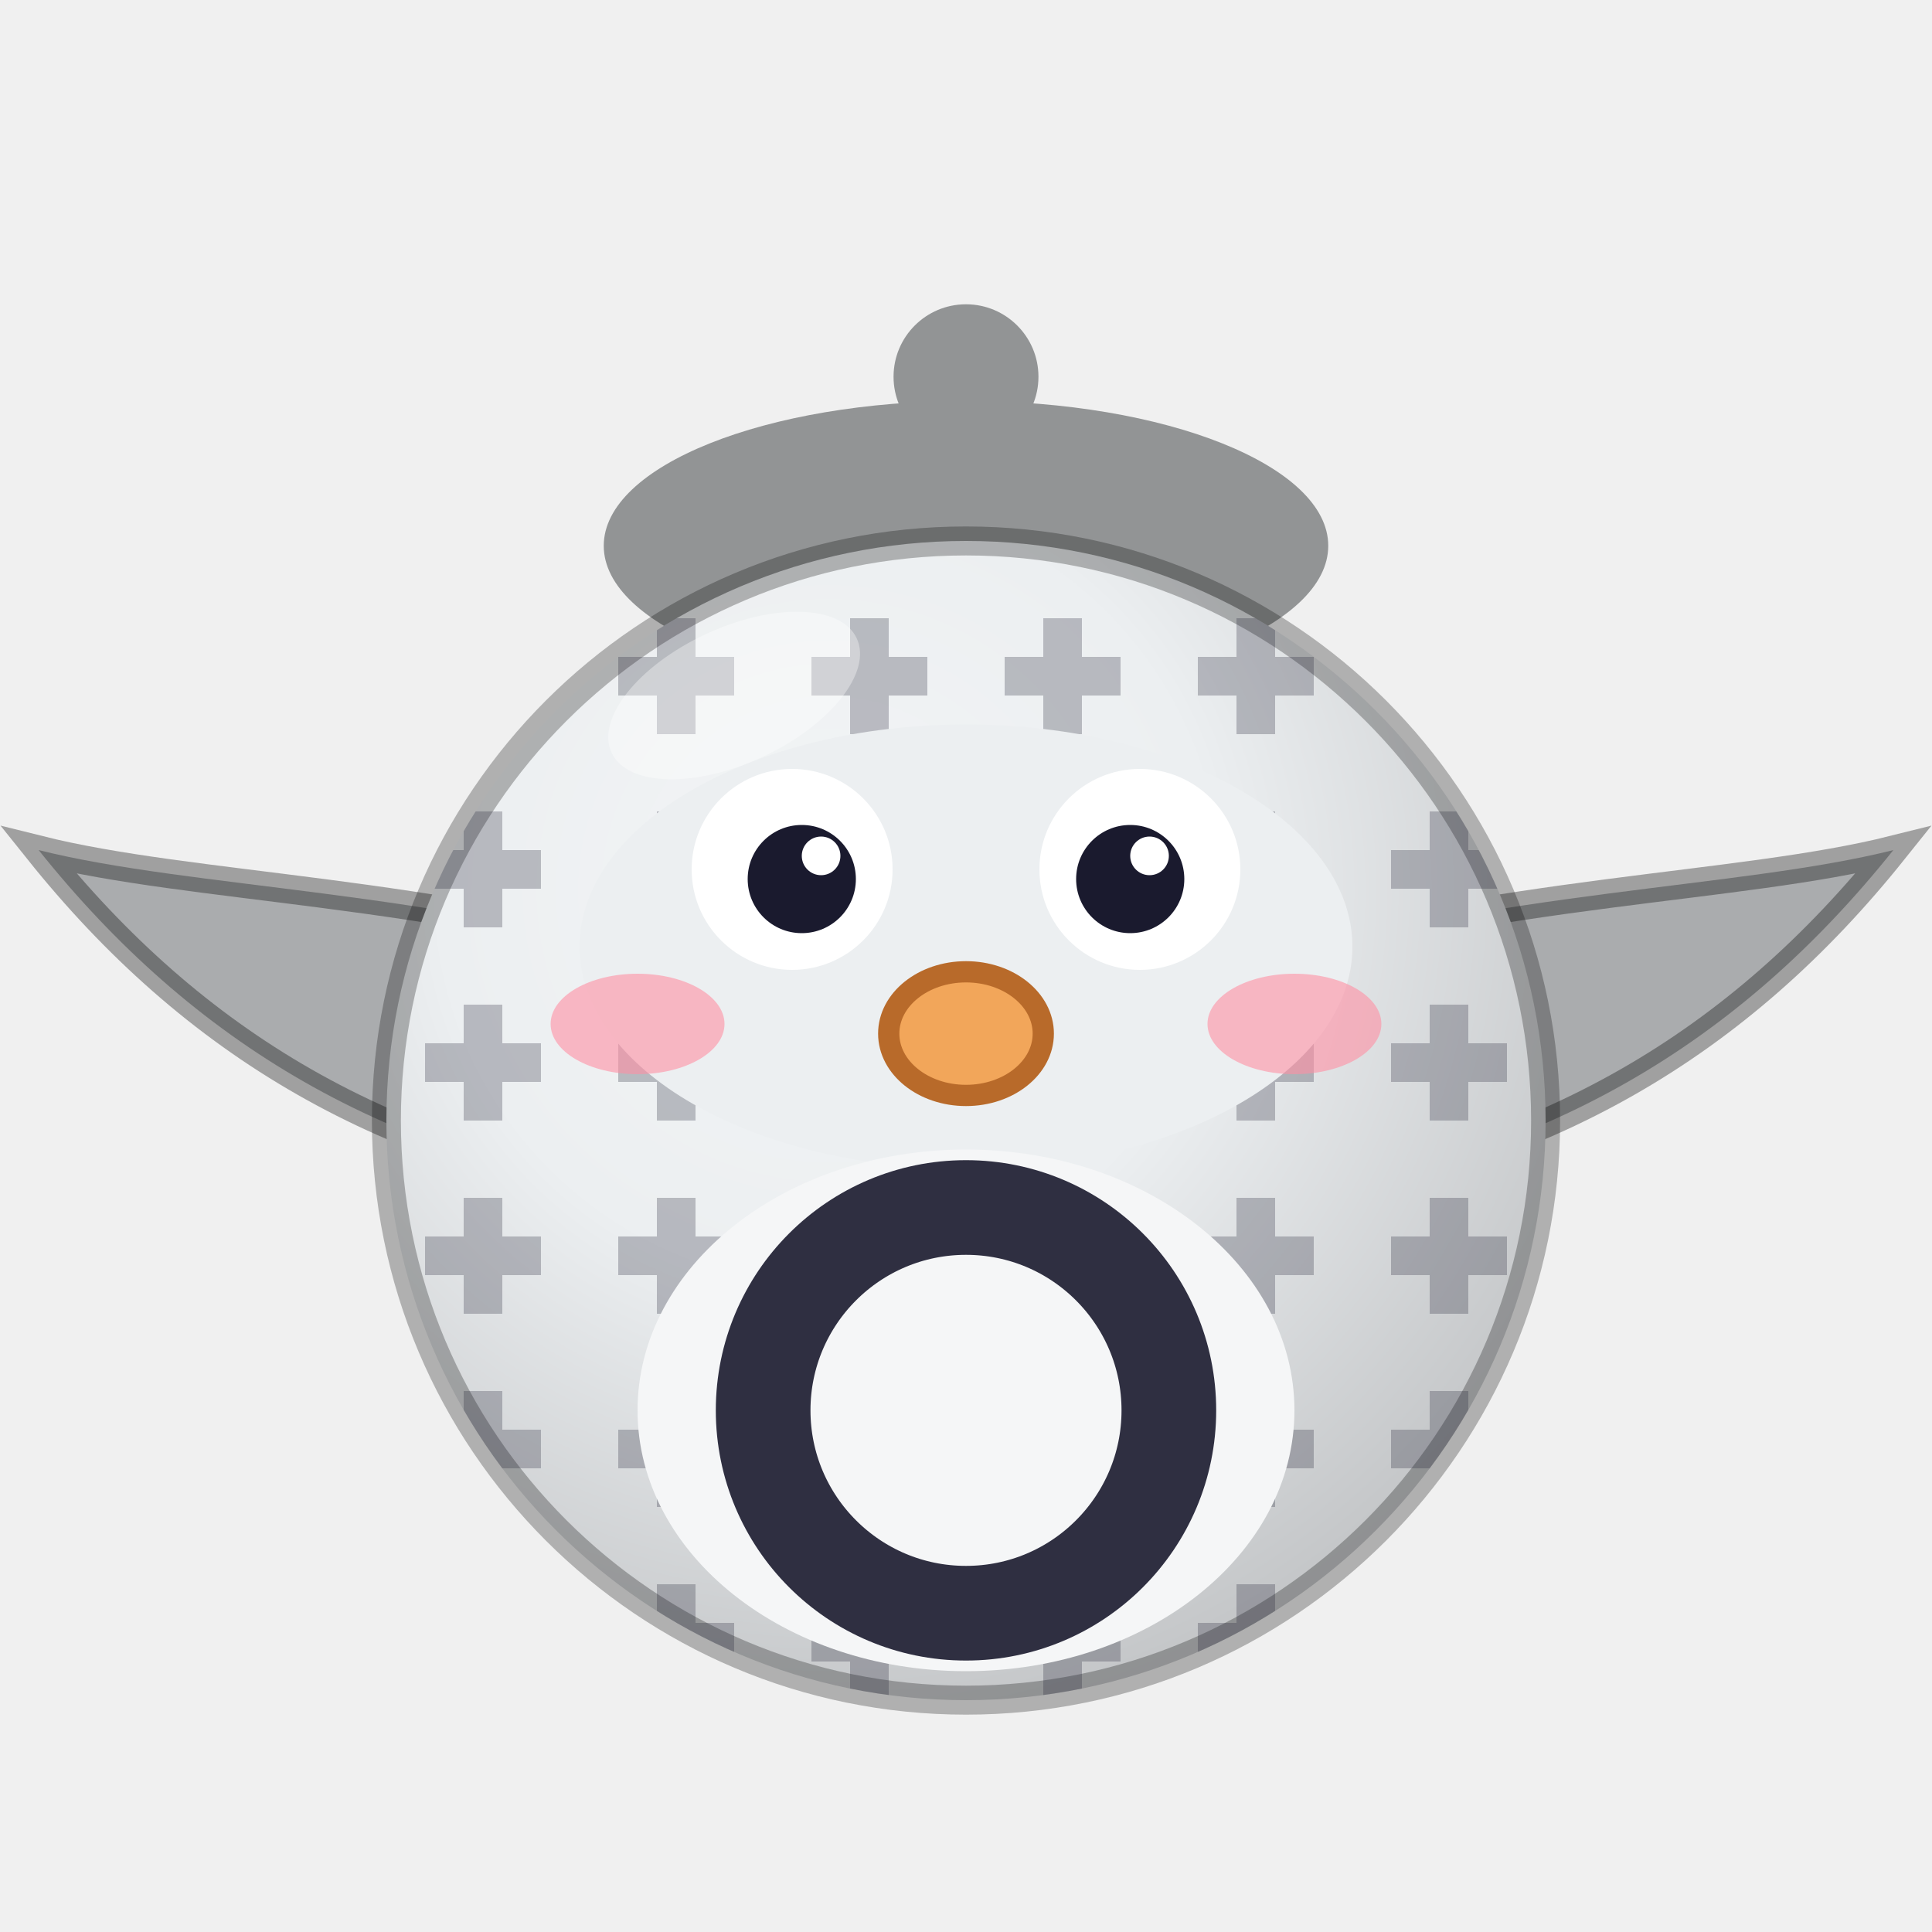
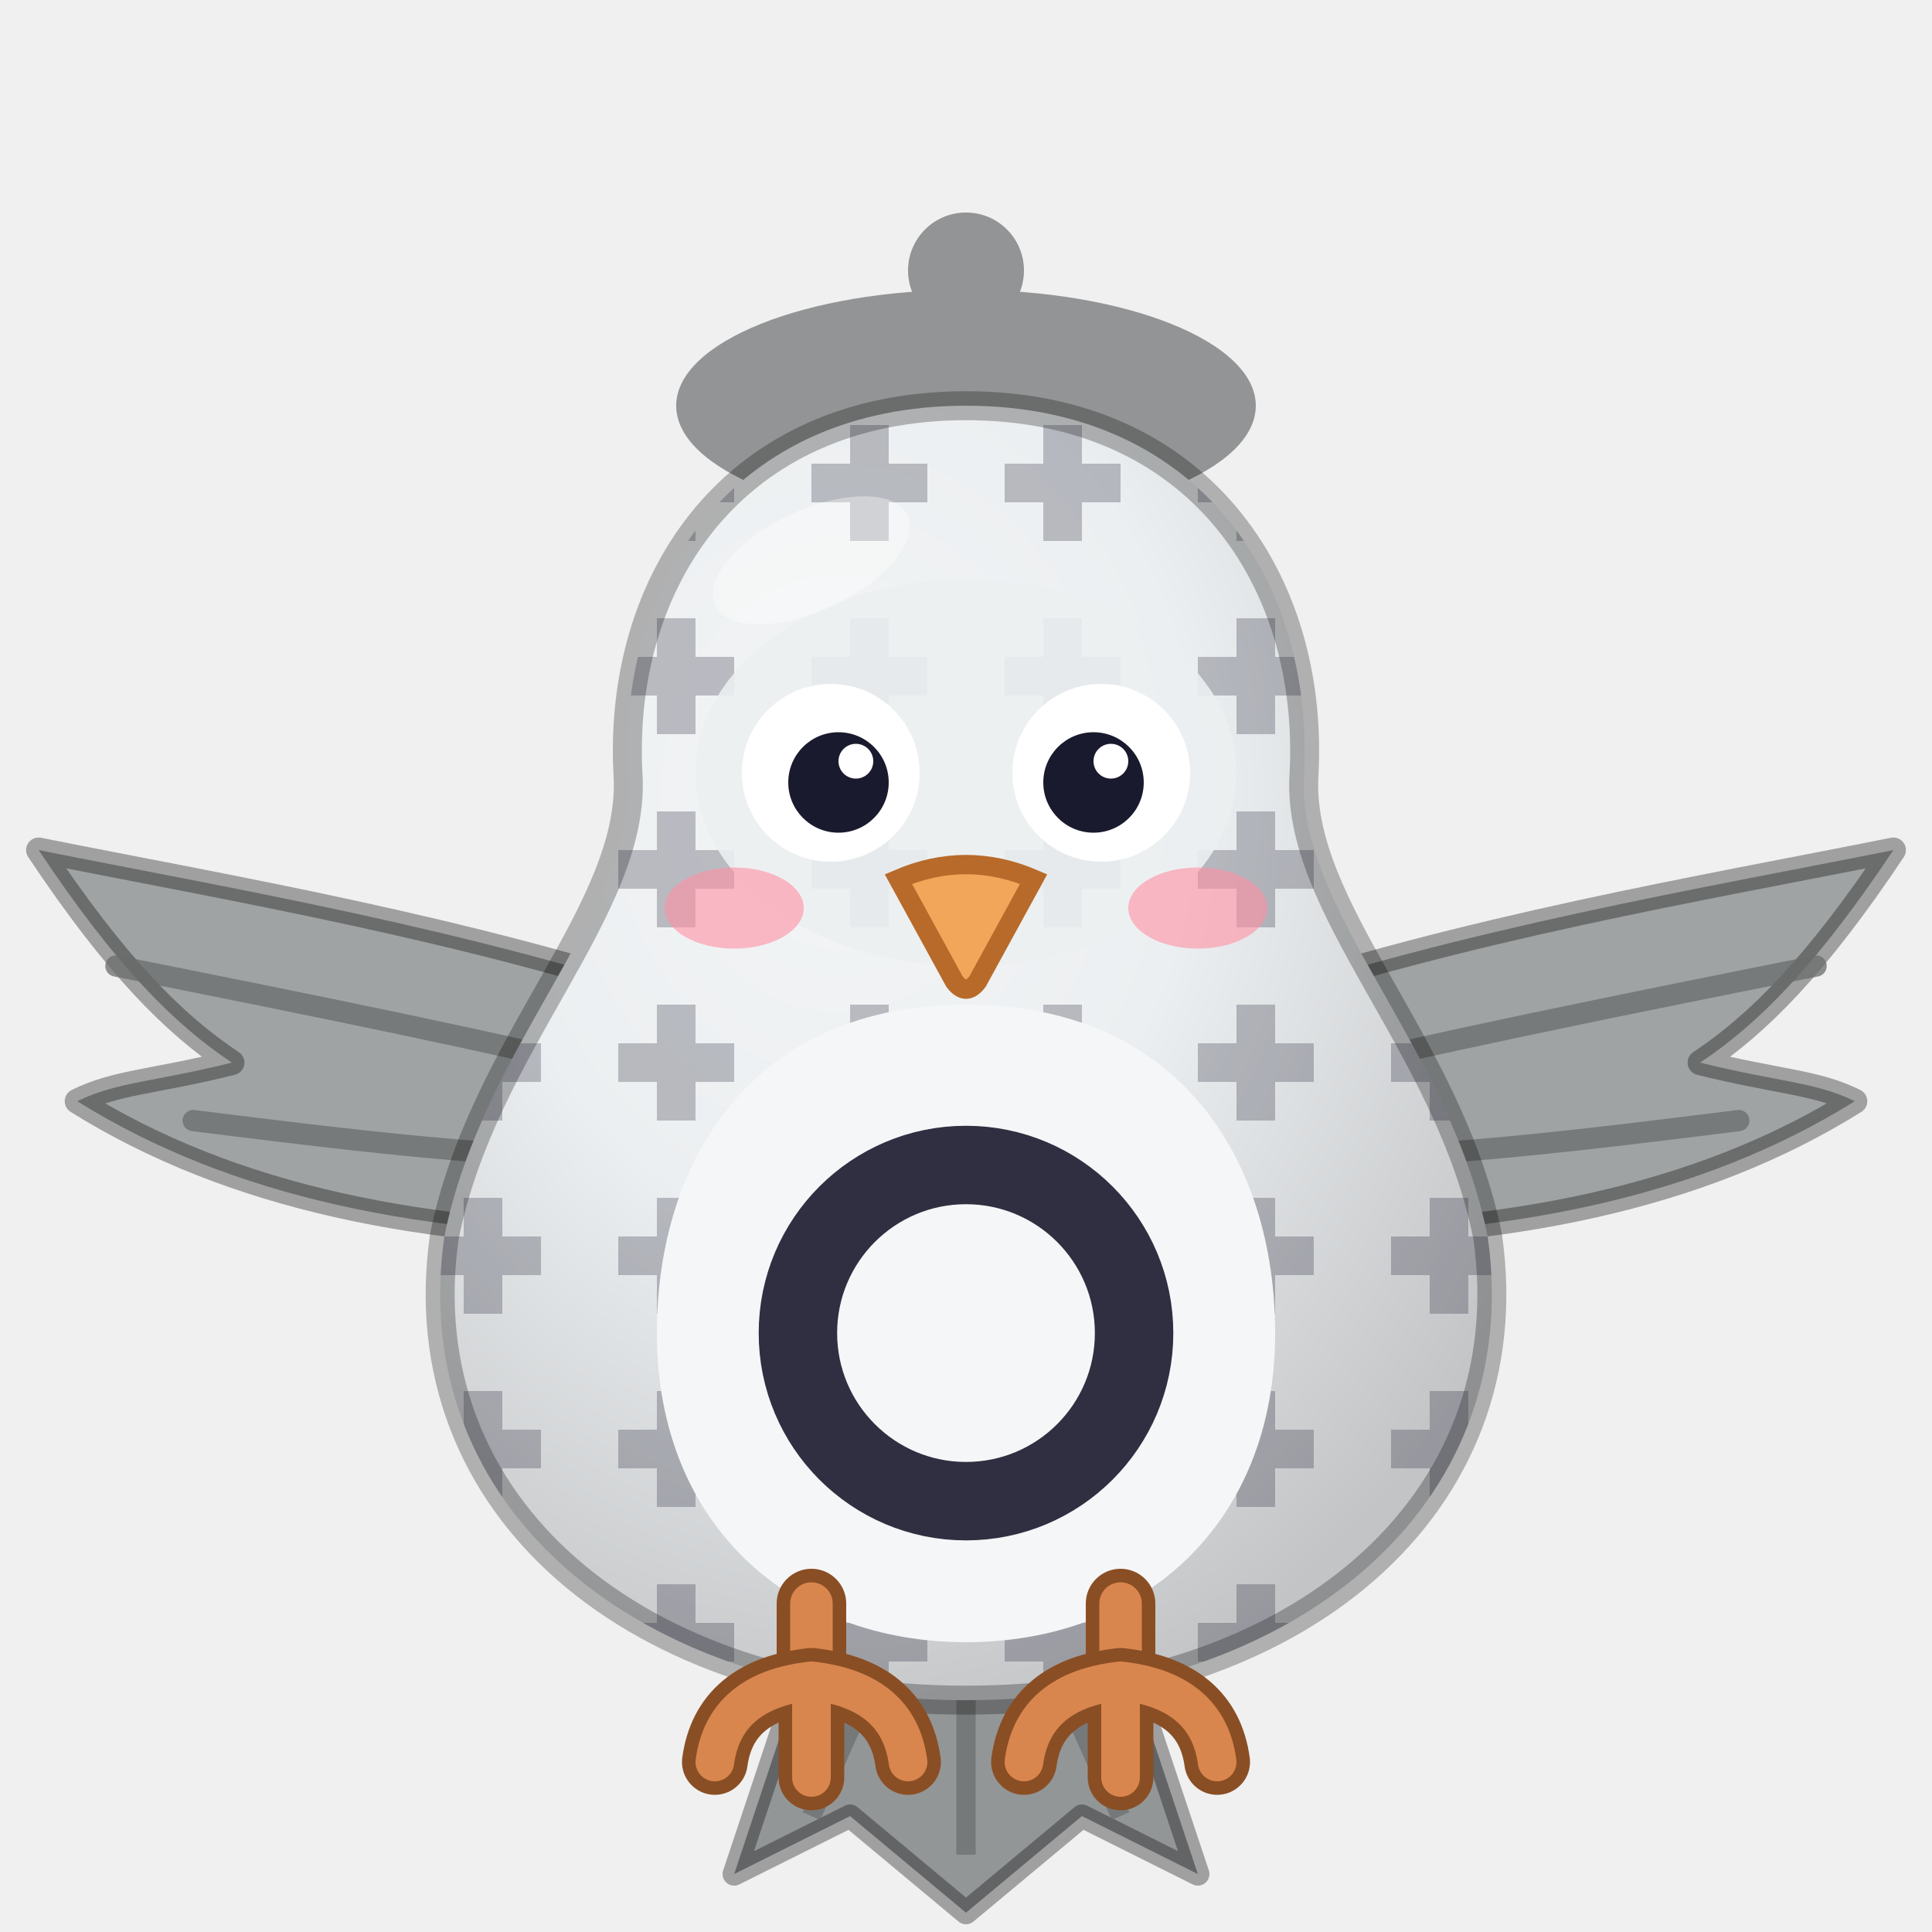
- <svg xmlns="http://www.w3.org/2000/svg" viewBox="0 0 100 100" data-color="white" data-expr="idle" data-frame="mid">
+ <svg xmlns="http://www.w3.org/2000/svg" viewBox="0 0 100 100" data-color="white" data-expr="idle" data-frame="mid" data-ver="4">
  <defs>
    <radialGradient id="bwhite" cx="38%" cy="30%" r="75%">
      <stop offset="0" stop-color="#F3F5F6" />
      <stop offset=".45" stop-color="#ECEFF1" />
      <stop offset="1" stop-color="#C2C4C6" />
    </radialGradient>
    <pattern id="ptwhite" width="10" height="10" patternUnits="userSpaceOnUse">
      <g opacity=".26">
        <path d="M5 2 V8 M2 5 H8" stroke="#1A1A2E" stroke-width="2" />
      </g>
    </pattern>
    <clipPath id="cbwhite">
-       <circle cx="50" cy="58" r="30" />
+       <path d="M50 21 C62 21 68 30 67.5 40 C67 47 75 54 77 64 C79 78 67 88 50 88 C33 88 21 78 23 64 C25 54 33 47 32.5 40 C32 30 38 21 50 21Z" />
    </clipPath>
  </defs>
-   <g fill="#AAACAE" stroke="#0005" stroke-width="1.5">
-     <path class="wing wing-l" d="M36 50 C22 46 10 46 2 44 C10 54 20 60 34 62z" />
-     <path class="wing wing-r" d="M64 50 C78 46 90 46 98 44 C90 54 80 60 66 62z" />
-   </g>
-   <g transform="translate(50 32) scale(1.25) translate(-50 -32)">
+   <path d="M43 82 L38 97 L44 94 L50 99 L56 94 L62 97 L57 82Z" fill="#939697" stroke="#0005" stroke-width="1.2" stroke-linejoin="round" />
+   <path d="M50 86 V96 M46 85 L42 94 M54 85 L58 94" fill="none" stroke="#6A6C6C" stroke-width="1" opacity=".7" />
+   <g class="crest" transform="translate(0 -8)">
    <ellipse cx="50" cy="29" rx="15" ry="6" fill="#929495" />
    <circle cx="50" cy="22" r="3" fill="#929495" />
  </g>
-   <circle cx="50" cy="58" r="30" fill="url(#bwhite)" stroke="#0004" stroke-width="1.5" />
-   <rect x="18" y="26" width="64" height="64" fill="url(#ptwhite)" clip-path="url(#cbwhite)" />
-   <ellipse cx="50" cy="49" rx="20" ry="11.5" fill="#ECEFF1" />
-   <ellipse cx="50" cy="73" rx="17" ry="13.5" fill="#F5F6F7" />
-   <g transform="translate(50 73) scale(.7) translate(-50 -50)">
+   <g class="wing wing-l">
+     <path class="wing-shape" d="M36 52 C24 48 12 46 2 44 C6 50 9 53 12 55 C8 56 6 56 4 57 C12 62 22 64 34 64Z" fill="#A0A3A4" stroke="#0005" stroke-width="1.3" stroke-linejoin="round" />
+     <path d="M34 56 C26 54 16 52 6 50 M34 60 C26 60 18 59 10 58" fill="none" stroke="#6A6C6C" stroke-width="1.1" stroke-linecap="round" opacity=".75" />
+   </g>
+   <g class="wing wing-r" transform="translate(100 0) scale(-1 1)">
+     <path class="wing-shape" d="M36 52 C24 48 12 46 2 44 C6 50 9 53 12 55 C8 56 6 56 4 57 C12 62 22 64 34 64Z" fill="#A0A3A4" stroke="#0005" stroke-width="1.3" stroke-linejoin="round" />
+     <path d="M34 56 C26 54 16 52 6 50 M34 60 C26 60 18 59 10 58" fill="none" stroke="#6A6C6C" stroke-width="1.1" stroke-linecap="round" opacity=".75" />
+   </g>
+   <path d="M50 21 C62 21 68 30 67.5 40 C67 47 75 54 77 64 C79 78 67 88 50 88 C33 88 21 78 23 64 C25 54 33 47 32.5 40 C32 30 38 21 50 21Z" fill="url(#bwhite)" stroke="#0004" stroke-width="1.5" />
+   <rect x="18" y="18" width="64" height="72" fill="url(#ptwhite)" clip-path="url(#cbwhite)" />
+   <ellipse cx="50" cy="40" rx="14" ry="10" fill="#ECEFF1" opacity=".9" />
+   <path d="M50 52 C61 52 66 60 66 69 C66 79 59 85 50 85 C41 85 34 79 34 69 C34 60 39 52 50 52Z" fill="#F5F6F7" />
+   <g transform="translate(50 69) scale(.58) translate(-50 -50)">
    <circle cx="50" cy="50" r="15" fill="none" stroke="#1A1A2E" stroke-opacity=".9" stroke-width="7" />
  </g>
-   <circle cx="41" cy="45" r="5.2" fill="#fff" />
-   <circle cx="59" cy="45" r="5.2" fill="#fff" />
-   <circle cx="41.5" cy="45.5" r="2.8" fill="#1A1A2E" />
-   <circle cx="58.5" cy="45.5" r="2.8" fill="#1A1A2E" />
-   <circle cx="42.5" cy="44.3" r="1" fill="#fff" />
-   <circle cx="59.5" cy="44.3" r="1" fill="#fff" />
-   <ellipse cx="50" cy="53.5" rx="4" ry="3.2" fill="#F2A65A" stroke="#B86A2A" stroke-width="1.1" />
-   <ellipse cx="33" cy="53" rx="4.5" ry="2.6" fill="#FF8FA3" opacity="0.6" />
-   <ellipse cx="67" cy="53" rx="4.5" ry="2.6" fill="#FF8FA3" opacity="0.6" />
-   <ellipse cx="38" cy="36" rx="7" ry="3.5" fill="#fff" opacity=".35" transform="rotate(-25 38 36)" />
+   <path d="M42 83 V87" stroke="#8A4E24" stroke-width="3.6" stroke-linecap="round" />
+   <path d="M42 83 V87" stroke="#D9864E" stroke-width="2.2" stroke-linecap="round" />
+   <g fill="none" stroke-linecap="round">
+     <path d="M42 87 q-4.5 .5 -5 4.2 M42 87 q0 2.5 0 5 M42 87 q4.5 .5 5 4.2" stroke="#8A4E24" stroke-width="3.4" />
+     <path d="M42 87 q-4.5 .5 -5 4.2 M42 87 q0 2.5 0 5 M42 87 q4.5 .5 5 4.2" stroke="#D9864E" stroke-width="2" />
+   </g>
+   <path d="M58 83 V87" stroke="#8A4E24" stroke-width="3.6" stroke-linecap="round" />
+   <path d="M58 83 V87" stroke="#D9864E" stroke-width="2.2" stroke-linecap="round" />
+   <g fill="none" stroke-linecap="round">
+     <path d="M58 87 q-4.5 .5 -5 4.2 M58 87 q0 2.5 0 5 M58 87 q4.5 .5 5 4.2" stroke="#8A4E24" stroke-width="3.4" />
+     <path d="M58 87 q-4.5 .5 -5 4.2 M58 87 q0 2.5 0 5 M58 87 q4.5 .5 5 4.2" stroke="#D9864E" stroke-width="2" />
+   </g>
+   <circle cx="43" cy="40" r="4.6" fill="#fff" />
+   <circle cx="57" cy="40" r="4.6" fill="#fff" />
+   <circle cx="43.4" cy="40.5" r="2.6" fill="#1A1A2E" />
+   <circle cx="56.6" cy="40.5" r="2.6" fill="#1A1A2E" />
+   <circle cx="44.3" cy="39.4" r=".9" fill="#fff" />
+   <circle cx="57.5" cy="39.4" r=".9" fill="#fff" />
+   <path d="M46.5 45.5 Q50 44 53.5 45.5 L50.6 50.8 Q50 51.6 49.4 50.8Z" fill="#F2A65A" stroke="#B86A2A" stroke-width="1" />
+   <ellipse cx="38" cy="47" rx="3.6" ry="2.1" fill="#FF8FA3" opacity="0.6" />
+   <ellipse cx="62" cy="47" rx="3.6" ry="2.1" fill="#FF8FA3" opacity="0.6" />
+   <ellipse cx="42" cy="29" rx="5.5" ry="2.6" fill="#fff" opacity=".35" transform="rotate(-25 42 29)" />
</svg>
